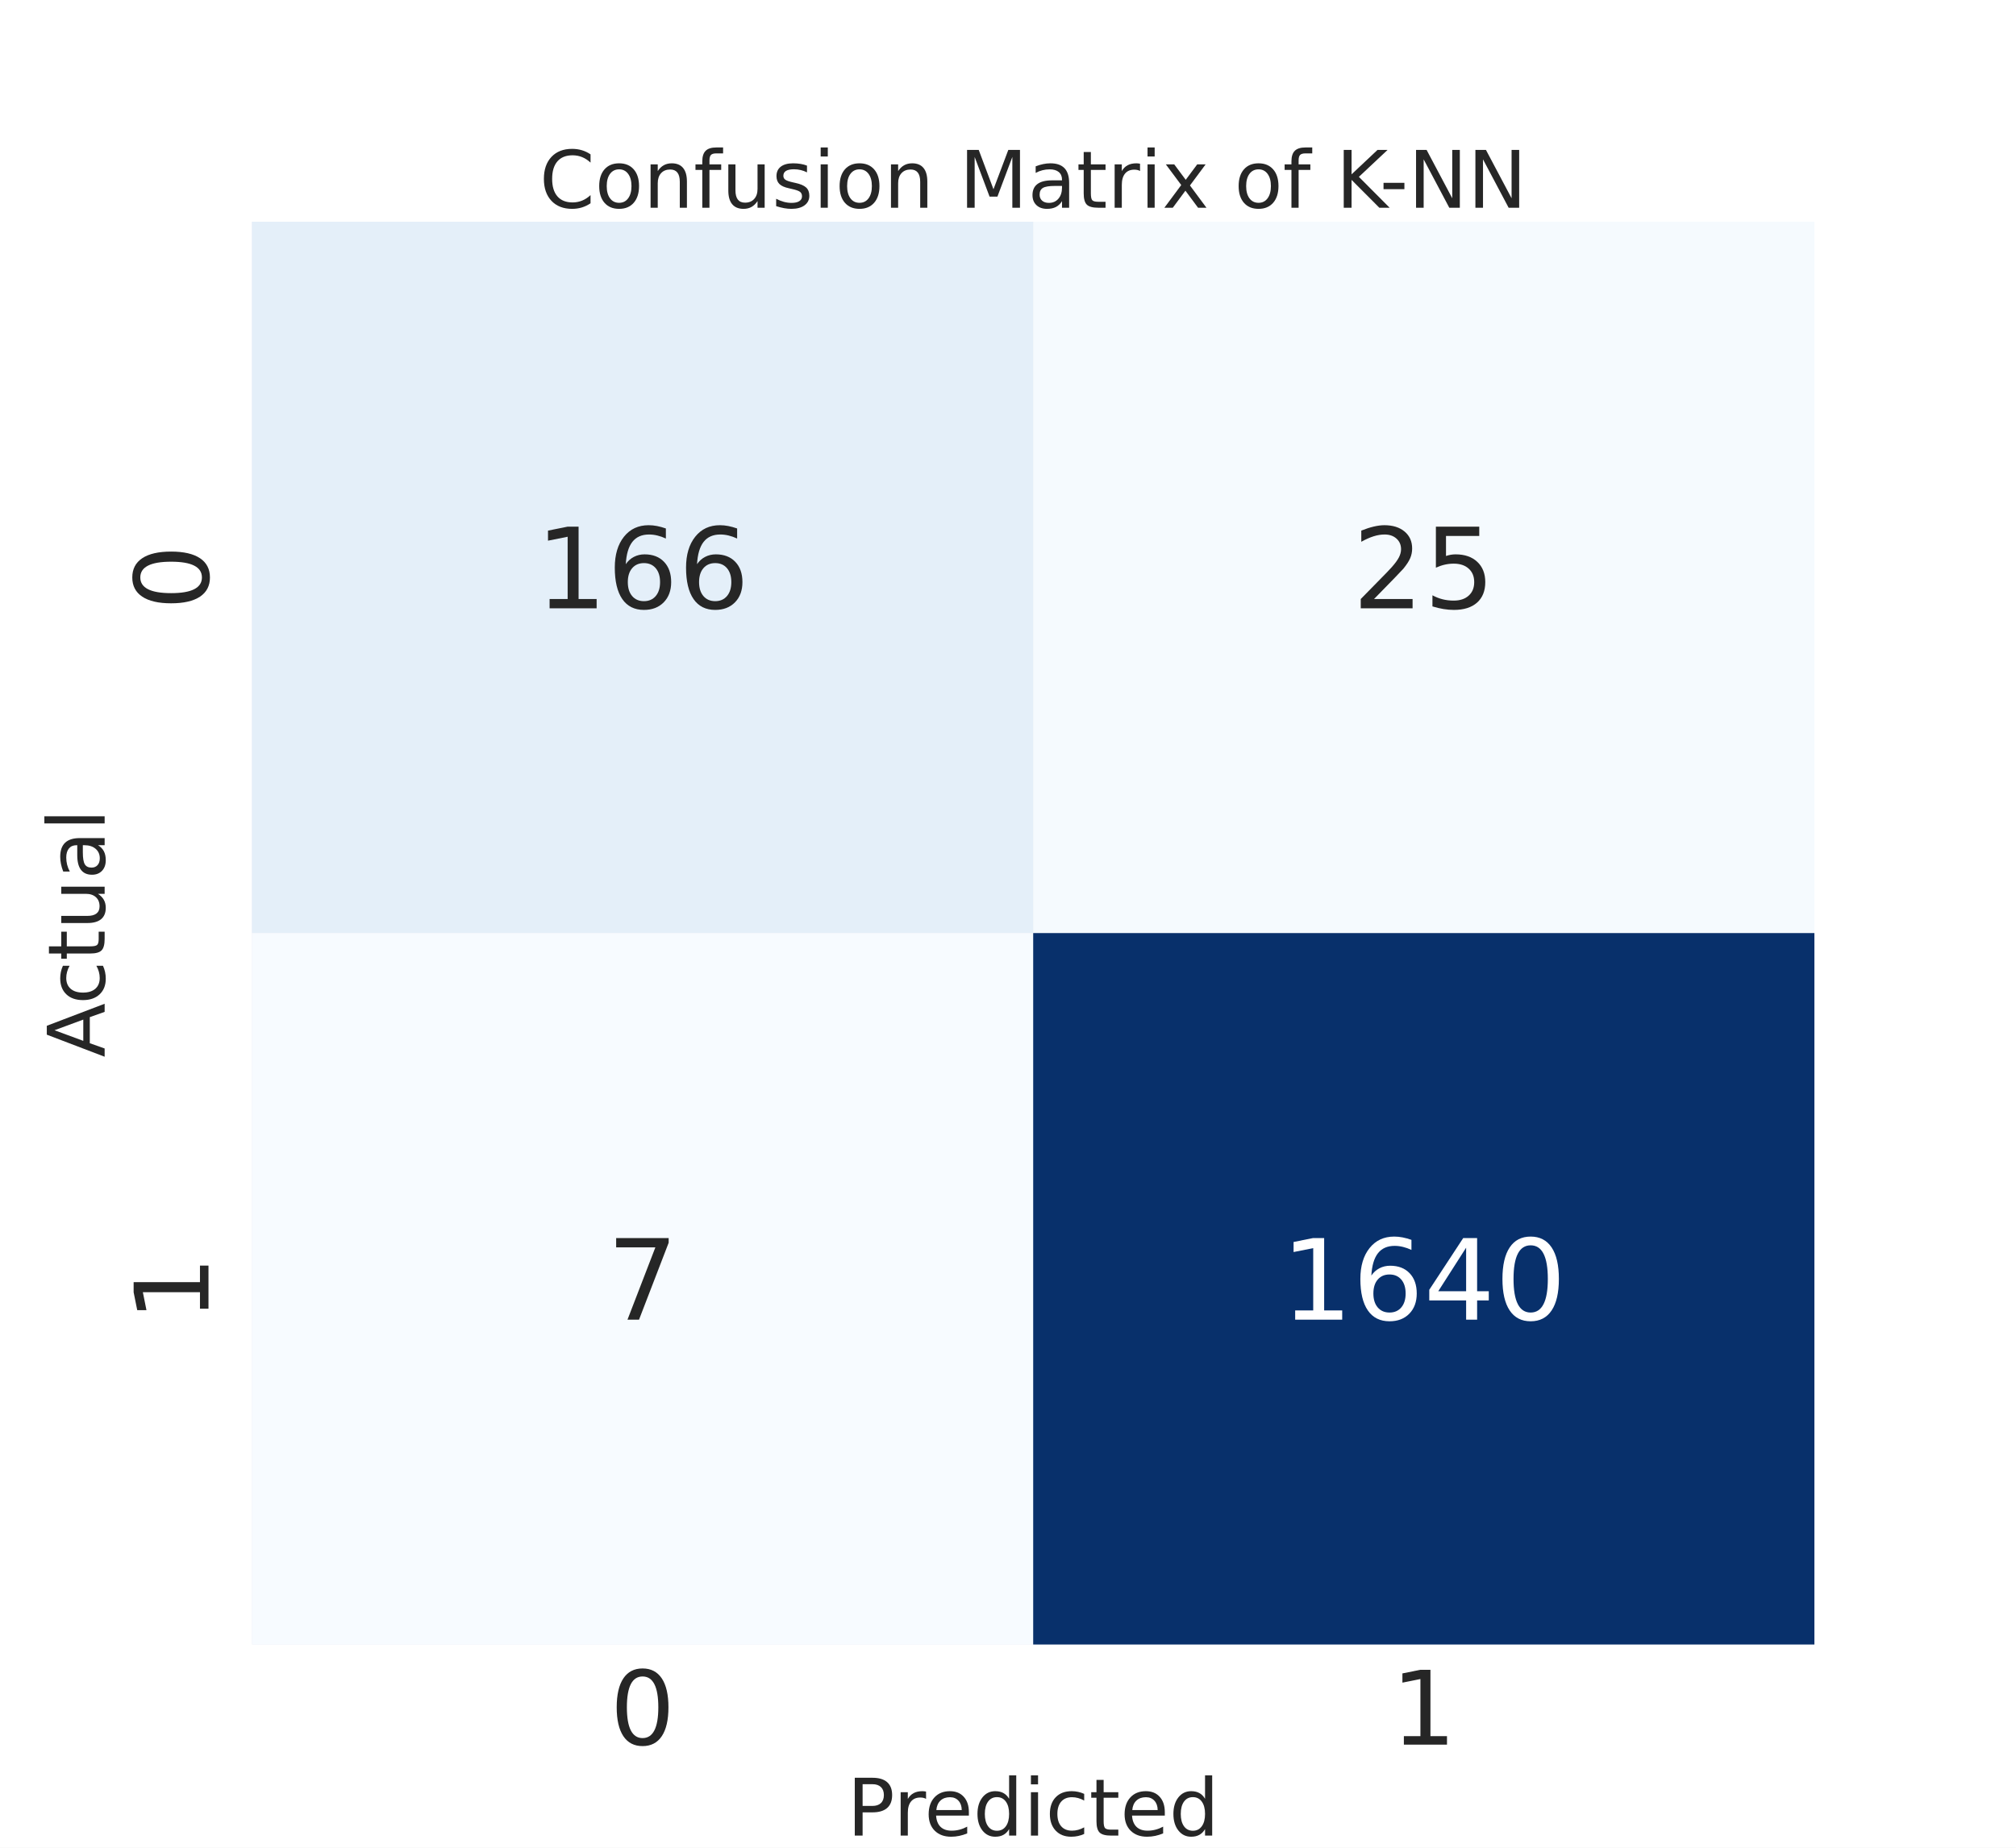
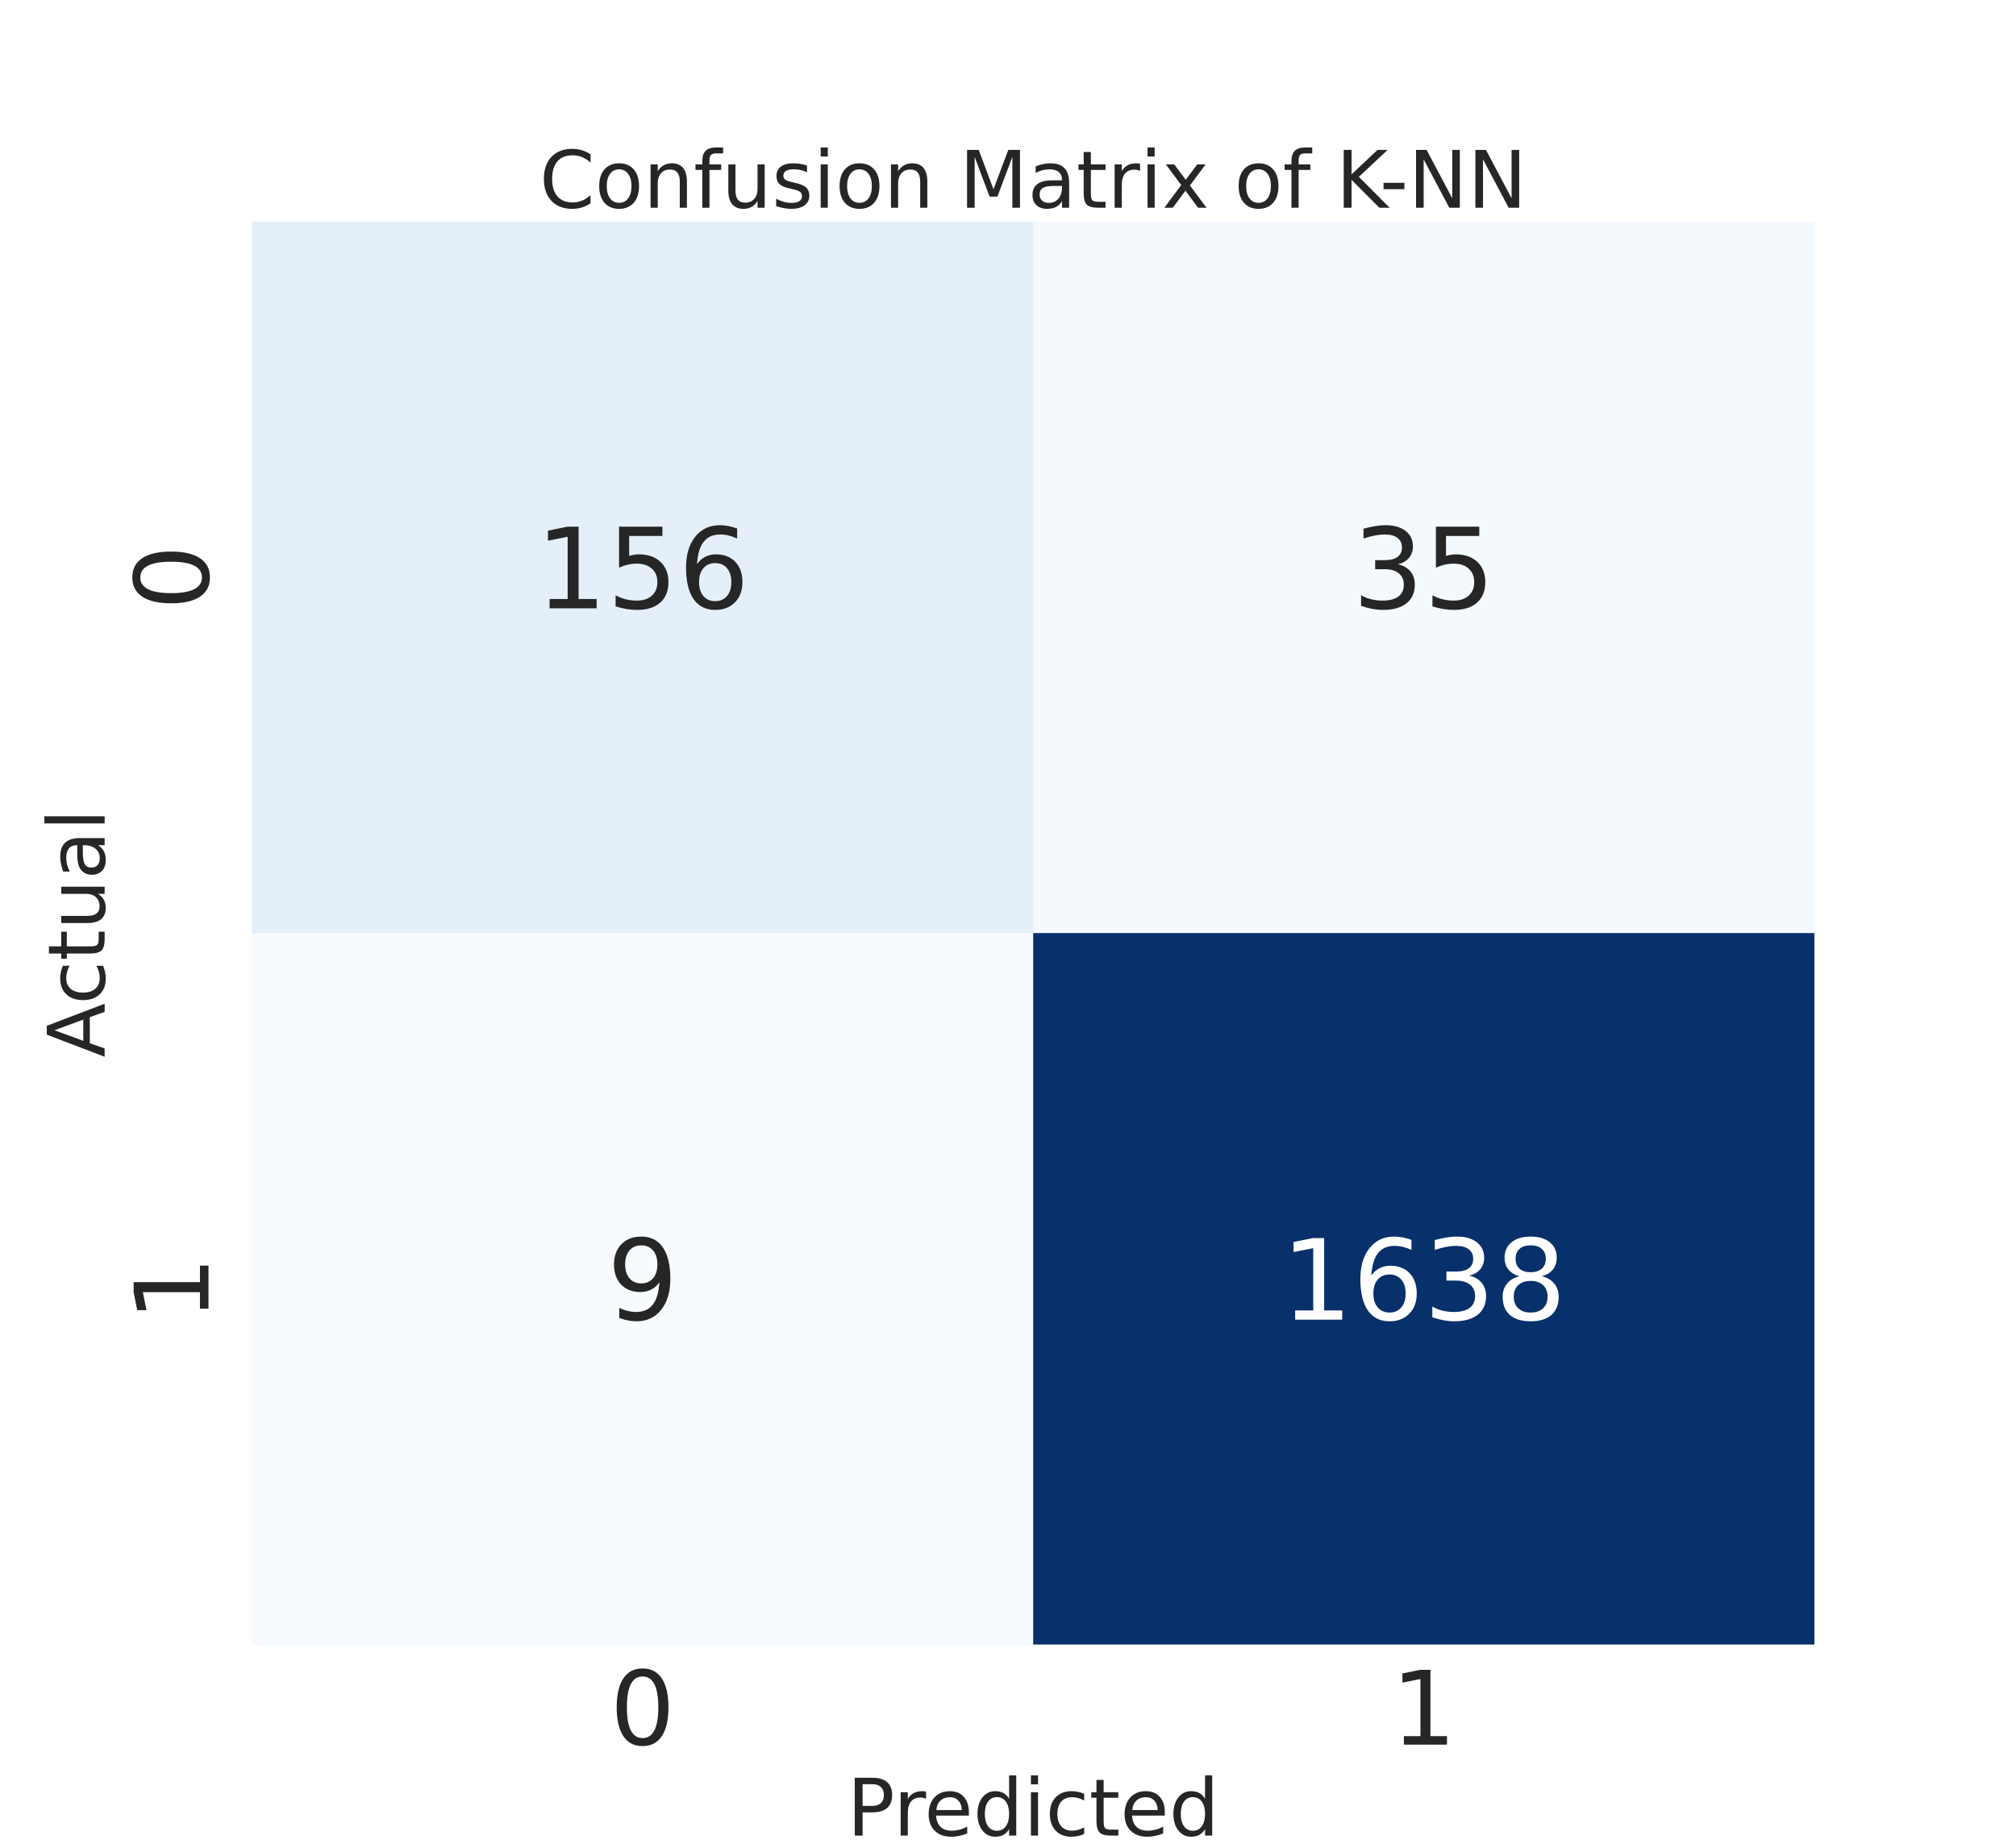
<svg xmlns="http://www.w3.org/2000/svg" xmlns:xlink="http://www.w3.org/1999/xlink" width="864pt" height="792pt" viewBox="0 0 864 792" version="1.1">
  <defs>
    <style type="text/css">*{stroke-linejoin: round; stroke-linecap: butt}</style>
  </defs>
  <g id="figure_1">
    <g id="patch_1">
      <path d="M 0 792  L 864 792  L 864 0  L 0 0  z " style="fill: #ffffff" />
    </g>
    <g id="axes_1">
      <g id="patch_2">
        <path d="M 108 704.88  L 777.6 704.88  L 777.6 95.04  L 108 95.04  z " style="fill: #eaeaf2" />
      </g>
      <g id="matplotlib.axis_1">
        <g id="xtick_1">
          <g id="text_1">
            <g style="fill: #262626" transform="translate(261.4025 747.8131) scale(0.44 -0.44)">
              <defs>
                <path id="DejaVuSans-30" d="M 2034 4250  Q 1547 4250 1301 3770  Q 1056 3291 1056 2328  Q 1056 1369 1301 889  Q 1547 409 2034 409  Q 2525 409 2770 889  Q 3016 1369 3016 2328  Q 3016 3291 2770 3770  Q 2525 4250 2034 4250  z M 2034 4750  Q 2819 4750 3233 4129  Q 3647 3509 3647 2328  Q 3647 1150 3233 529  Q 2819 -91 2034 -91  Q 1250 -91 836 529  Q 422 1150 422 2328  Q 422 3509 836 4129  Q 1250 4750 2034 4750  z " transform="scale(0.015625)" />
              </defs>
              <use xlink:href="#DejaVuSans-30" />
            </g>
          </g>
        </g>
        <g id="xtick_2">
          <g id="text_2">
            <g style="fill: #262626" transform="translate(596.2025 747.8131) scale(0.44 -0.44)">
              <defs>
                <path id="DejaVuSans-31" d="M 794 531  L 1825 531  L 1825 4091  L 703 3866  L 703 4441  L 1819 4666  L 2450 4666  L 2450 531  L 3481 531  L 3481 0  L 794 0  L 794 531  z " transform="scale(0.015625)" />
              </defs>
              <use xlink:href="#DejaVuSans-31" />
            </g>
          </g>
        </g>
        <g id="text_3">
          <g style="fill: #262626" transform="translate(363.0009 786.7984) scale(0.34 -0.34)">
            <defs>
              <path id="DejaVuSans-50" d="M 1259 4147  L 1259 2394  L 2053 2394  Q 2494 2394 2734 2622  Q 2975 2850 2975 3272  Q 2975 3691 2734 3919  Q 2494 4147 2053 4147  L 1259 4147  z M 628 4666  L 2053 4666  Q 2838 4666 3239 4311  Q 3641 3956 3641 3272  Q 3641 2581 3239 2228  Q 2838 1875 2053 1875  L 1259 1875  L 1259 0  L 628 0  L 628 4666  z " transform="scale(0.015625)" />
              <path id="DejaVuSans-72" d="M 2631 2963  Q 2534 3019 2420 3045  Q 2306 3072 2169 3072  Q 1681 3072 1420 2755  Q 1159 2438 1159 1844  L 1159 0  L 581 0  L 581 3500  L 1159 3500  L 1159 2956  Q 1341 3275 1631 3429  Q 1922 3584 2338 3584  Q 2397 3584 2469 3576  Q 2541 3569 2628 3553  L 2631 2963  z " transform="scale(0.015625)" />
              <path id="DejaVuSans-65" d="M 3597 1894  L 3597 1613  L 953 1613  Q 991 1019 1311 708  Q 1631 397 2203 397  Q 2534 397 2845 478  Q 3156 559 3463 722  L 3463 178  Q 3153 47 2828 -22  Q 2503 -91 2169 -91  Q 1331 -91 842 396  Q 353 884 353 1716  Q 353 2575 817 3079  Q 1281 3584 2069 3584  Q 2775 3584 3186 3129  Q 3597 2675 3597 1894  z M 3022 2063  Q 3016 2534 2758 2815  Q 2500 3097 2075 3097  Q 1594 3097 1305 2825  Q 1016 2553 972 2059  L 3022 2063  z " transform="scale(0.015625)" />
              <path id="DejaVuSans-64" d="M 2906 2969  L 2906 4863  L 3481 4863  L 3481 0  L 2906 0  L 2906 525  Q 2725 213 2448 61  Q 2172 -91 1784 -91  Q 1150 -91 751 415  Q 353 922 353 1747  Q 353 2572 751 3078  Q 1150 3584 1784 3584  Q 2172 3584 2448 3432  Q 2725 3281 2906 2969  z M 947 1747  Q 947 1113 1208 752  Q 1469 391 1925 391  Q 2381 391 2643 752  Q 2906 1113 2906 1747  Q 2906 2381 2643 2742  Q 2381 3103 1925 3103  Q 1469 3103 1208 2742  Q 947 2381 947 1747  z " transform="scale(0.015625)" />
              <path id="DejaVuSans-69" d="M 603 3500  L 1178 3500  L 1178 0  L 603 0  L 603 3500  z M 603 4863  L 1178 4863  L 1178 4134  L 603 4134  L 603 4863  z " transform="scale(0.015625)" />
              <path id="DejaVuSans-63" d="M 3122 3366  L 3122 2828  Q 2878 2963 2633 3030  Q 2388 3097 2138 3097  Q 1578 3097 1268 2742  Q 959 2388 959 1747  Q 959 1106 1268 751  Q 1578 397 2138 397  Q 2388 397 2633 464  Q 2878 531 3122 666  L 3122 134  Q 2881 22 2623 -34  Q 2366 -91 2075 -91  Q 1284 -91 818 406  Q 353 903 353 1747  Q 353 2603 823 3093  Q 1294 3584 2113 3584  Q 2378 3584 2631 3529  Q 2884 3475 3122 3366  z " transform="scale(0.015625)" />
              <path id="DejaVuSans-74" d="M 1172 4494  L 1172 3500  L 2356 3500  L 2356 3053  L 1172 3053  L 1172 1153  Q 1172 725 1289 603  Q 1406 481 1766 481  L 2356 481  L 2356 0  L 1766 0  Q 1100 0 847 248  Q 594 497 594 1153  L 594 3053  L 172 3053  L 172 3500  L 594 3500  L 594 4494  L 1172 4494  z " transform="scale(0.015625)" />
            </defs>
            <use xlink:href="#DejaVuSans-50" />
            <use xlink:href="#DejaVuSans-72" x="58.553" />
            <use xlink:href="#DejaVuSans-65" x="97.416" />
            <use xlink:href="#DejaVuSans-64" x="158.939" />
            <use xlink:href="#DejaVuSans-69" x="222.416" />
            <use xlink:href="#DejaVuSans-63" x="250.199" />
            <use xlink:href="#DejaVuSans-74" x="305.18" />
            <use xlink:href="#DejaVuSans-65" x="344.389" />
            <use xlink:href="#DejaVuSans-64" x="405.912" />
          </g>
        </g>
      </g>
      <g id="matplotlib.axis_2">
        <g id="ytick_1">
          <g id="text_4">
            <g style="fill: #262626" transform="translate(89.34937 261.4975) rotate(-90) scale(0.44 -0.44)">
              <use xlink:href="#DejaVuSans-30" />
            </g>
          </g>
        </g>
        <g id="ytick_2">
          <g id="text_5">
            <g style="fill: #262626" transform="translate(89.34937 566.4175) rotate(-90) scale(0.44 -0.44)">
              <use xlink:href="#DejaVuSans-31" />
            </g>
          </g>
        </g>
        <g id="text_6">
          <g style="fill: #262626" transform="translate(44.84531 453.2178) rotate(-90) scale(0.34 -0.34)">
            <defs>
              <path id="DejaVuSans-41" d="M 2188 4044  L 1331 1722  L 3047 1722  L 2188 4044  z M 1831 4666  L 2547 4666  L 4325 0  L 3669 0  L 3244 1197  L 1141 1197  L 716 0  L 50 0  L 1831 4666  z " transform="scale(0.015625)" />
              <path id="DejaVuSans-75" d="M 544 1381  L 544 3500  L 1119 3500  L 1119 1403  Q 1119 906 1312 657  Q 1506 409 1894 409  Q 2359 409 2629 706  Q 2900 1003 2900 1516  L 2900 3500  L 3475 3500  L 3475 0  L 2900 0  L 2900 538  Q 2691 219 2414 64  Q 2138 -91 1772 -91  Q 1169 -91 856 284  Q 544 659 544 1381  z M 1991 3584  L 1991 3584  z " transform="scale(0.015625)" />
              <path id="DejaVuSans-61" d="M 2194 1759  Q 1497 1759 1228 1600  Q 959 1441 959 1056  Q 959 750 1161 570  Q 1363 391 1709 391  Q 2188 391 2477 730  Q 2766 1069 2766 1631  L 2766 1759  L 2194 1759  z M 3341 1997  L 3341 0  L 2766 0  L 2766 531  Q 2569 213 2275 61  Q 1981 -91 1556 -91  Q 1019 -91 701 211  Q 384 513 384 1019  Q 384 1609 779 1909  Q 1175 2209 1959 2209  L 2766 2209  L 2766 2266  Q 2766 2663 2505 2880  Q 2244 3097 1772 3097  Q 1472 3097 1187 3025  Q 903 2953 641 2809  L 641 3341  Q 956 3463 1253 3523  Q 1550 3584 1831 3584  Q 2591 3584 2966 3190  Q 3341 2797 3341 1997  z " transform="scale(0.015625)" />
              <path id="DejaVuSans-6c" d="M 603 4863  L 1178 4863  L 1178 0  L 603 0  L 603 4863  z " transform="scale(0.015625)" />
            </defs>
            <use xlink:href="#DejaVuSans-41" />
            <use xlink:href="#DejaVuSans-63" x="66.658" />
            <use xlink:href="#DejaVuSans-74" x="121.639" />
            <use xlink:href="#DejaVuSans-75" x="160.848" />
            <use xlink:href="#DejaVuSans-61" x="224.227" />
            <use xlink:href="#DejaVuSans-6c" x="285.506" />
          </g>
        </g>
      </g>
      <g id="QuadMesh_1">
-         <path d="M 108 95.04  L 442.8 95.04  L 442.8 399.96  L 108 399.96  L 108 95.04  " clip-path="url(#p861083e1c8)" style="fill: #e4eff9" />
-         <path d="M 442.8 95.04  L 777.6 95.04  L 777.6 399.96  L 442.8 399.96  L 442.8 95.04  " clip-path="url(#p861083e1c8)" style="fill: #f5fafe" />
-         <path d="M 108 399.96  L 442.8 399.96  L 442.8 704.88  L 108 704.88  L 108 399.96  " clip-path="url(#p861083e1c8)" style="fill: #f7fbff" />
-         <path d="M 442.8 399.96  L 777.6 399.96  L 777.6 704.88  L 442.8 704.88  L 442.8 399.96  " clip-path="url(#p861083e1c8)" style="fill: #08306b" />
+         <path d="M 108 95.04  L 442.8 95.04  L 442.8 399.96  L 108 399.96  L 108 95.04  " clip-path="url(#p45133276d0)" style="fill: #e5eff9" />
+         <path d="M 442.8 95.04  L 777.6 95.04  L 777.6 399.96  L 442.8 399.96  L 442.8 95.04  " clip-path="url(#p45133276d0)" style="fill: #f4f9fe" />
+         <path d="M 108 399.96  L 442.8 399.96  L 442.8 704.88  L 108 704.88  L 108 399.96  " clip-path="url(#p45133276d0)" style="fill: #f7fbff" />
+         <path d="M 442.8 399.96  L 777.6 399.96  L 777.6 704.88  L 442.8 704.88  L 442.8 399.96  " clip-path="url(#p45133276d0)" style="fill: #08306b" />
      </g>
      <g id="text_7">
        <g style="fill: #262626" transform="translate(229.59 260.745) scale(0.48 -0.48)">
          <defs>
+             <path id="DejaVuSans-35" d="M 691 4666  L 3169 4666  L 3169 4134  L 1269 4134  L 1269 2991  Q 1406 3038 1543 3061  Q 1681 3084 1819 3084  Q 2600 3084 3056 2656  Q 3513 2228 3513 1497  Q 3513 744 3044 326  Q 2575 -91 1722 -91  Q 1428 -91 1123 -41  Q 819 9 494 109  L 494 744  Q 775 591 1075 516  Q 1375 441 1709 441  Q 2250 441 2565 725  Q 2881 1009 2881 1497  Q 2881 1984 2565 2268  Q 2250 2553 1709 2553  Q 1456 2553 1204 2497  Q 953 2441 691 2322  L 691 4666  z " transform="scale(0.015625)" />
            <path id="DejaVuSans-36" d="M 2113 2584  Q 1688 2584 1439 2293  Q 1191 2003 1191 1497  Q 1191 994 1439 701  Q 1688 409 2113 409  Q 2538 409 2786 701  Q 3034 994 3034 1497  Q 3034 2003 2786 2293  Q 2538 2584 2113 2584  z M 3366 4563  L 3366 3988  Q 3128 4100 2886 4159  Q 2644 4219 2406 4219  Q 1781 4219 1451 3797  Q 1122 3375 1075 2522  Q 1259 2794 1537 2939  Q 1816 3084 2150 3084  Q 2853 3084 3261 2657  Q 3669 2231 3669 1497  Q 3669 778 3244 343  Q 2819 -91 2113 -91  Q 1303 -91 875 529  Q 447 1150 447 2328  Q 447 3434 972 4092  Q 1497 4750 2381 4750  Q 2619 4750 2861 4703  Q 3103 4656 3366 4563  z " transform="scale(0.015625)" />
          </defs>
          <use xlink:href="#DejaVuSans-31" />
-           <use xlink:href="#DejaVuSans-36" x="63.623" />
+           <use xlink:href="#DejaVuSans-35" x="63.623" />
          <use xlink:href="#DejaVuSans-36" x="127.246" />
        </g>
      </g>
      <g id="text_8">
        <g style="fill: #262626" transform="translate(579.66 260.745) scale(0.48 -0.48)">
          <defs>
-             <path id="DejaVuSans-32" d="M 1228 531  L 3431 531  L 3431 0  L 469 0  L 469 531  Q 828 903 1448 1529  Q 2069 2156 2228 2338  Q 2531 2678 2651 2914  Q 2772 3150 2772 3378  Q 2772 3750 2511 3984  Q 2250 4219 1831 4219  Q 1534 4219 1204 4116  Q 875 4013 500 3803  L 500 4441  Q 881 4594 1212 4672  Q 1544 4750 1819 4750  Q 2544 4750 2975 4387  Q 3406 4025 3406 3419  Q 3406 3131 3298 2873  Q 3191 2616 2906 2266  Q 2828 2175 2409 1742  Q 1991 1309 1228 531  z " transform="scale(0.015625)" />
-             <path id="DejaVuSans-35" d="M 691 4666  L 3169 4666  L 3169 4134  L 1269 4134  L 1269 2991  Q 1406 3038 1543 3061  Q 1681 3084 1819 3084  Q 2600 3084 3056 2656  Q 3513 2228 3513 1497  Q 3513 744 3044 326  Q 2575 -91 1722 -91  Q 1428 -91 1123 -41  Q 819 9 494 109  L 494 744  Q 775 591 1075 516  Q 1375 441 1709 441  Q 2250 441 2565 725  Q 2881 1009 2881 1497  Q 2881 1984 2565 2268  Q 2250 2553 1709 2553  Q 1456 2553 1204 2497  Q 953 2441 691 2322  L 691 4666  z " transform="scale(0.015625)" />
+             <path id="DejaVuSans-33" d="M 2597 2516  Q 3050 2419 3304 2112  Q 3559 1806 3559 1356  Q 3559 666 3084 287  Q 2609 -91 1734 -91  Q 1441 -91 1130 -33  Q 819 25 488 141  L 488 750  Q 750 597 1062 519  Q 1375 441 1716 441  Q 2309 441 2620 675  Q 2931 909 2931 1356  Q 2931 1769 2642 2001  Q 2353 2234 1838 2234  L 1294 2234  L 1294 2753  L 1863 2753  Q 2328 2753 2575 2939  Q 2822 3125 2822 3475  Q 2822 3834 2567 4026  Q 2313 4219 1838 4219  Q 1578 4219 1281 4162  Q 984 4106 628 3988  L 628 4550  Q 988 4650 1302 4700  Q 1616 4750 1894 4750  Q 2613 4750 3031 4423  Q 3450 4097 3450 3541  Q 3450 3153 3228 2886  Q 3006 2619 2597 2516  z " transform="scale(0.015625)" />
          </defs>
-           <use xlink:href="#DejaVuSans-32" />
+           <use xlink:href="#DejaVuSans-33" />
          <use xlink:href="#DejaVuSans-35" x="63.623" />
        </g>
      </g>
      <g id="text_9">
        <g style="fill: #262626" transform="translate(260.13 565.665) scale(0.48 -0.48)">
          <defs>
-             <path id="DejaVuSans-37" d="M 525 4666  L 3525 4666  L 3525 4397  L 1831 0  L 1172 0  L 2766 4134  L 525 4134  L 525 4666  z " transform="scale(0.015625)" />
+             <path id="DejaVuSans-39" d="M 703 97  L 703 672  Q 941 559 1184 500  Q 1428 441 1663 441  Q 2288 441 2617 861  Q 2947 1281 2994 2138  Q 2813 1869 2534 1725  Q 2256 1581 1919 1581  Q 1219 1581 811 2004  Q 403 2428 403 3163  Q 403 3881 828 4315  Q 1253 4750 1959 4750  Q 2769 4750 3195 4129  Q 3622 3509 3622 2328  Q 3622 1225 3098 567  Q 2575 -91 1691 -91  Q 1453 -91 1209 -44  Q 966 3 703 97  z M 1959 2075  Q 2384 2075 2632 2365  Q 2881 2656 2881 3163  Q 2881 3666 2632 3958  Q 2384 4250 1959 4250  Q 1534 4250 1286 3958  Q 1038 3666 1038 3163  Q 1038 2656 1286 2365  Q 1534 2075 1959 2075  z " transform="scale(0.015625)" />
          </defs>
-           <use xlink:href="#DejaVuSans-37" />
+           <use xlink:href="#DejaVuSans-39" />
        </g>
      </g>
      <g id="text_10">
        <g style="fill: #ffffff" transform="translate(549.12 565.665) scale(0.48 -0.48)">
          <defs>
-             <path id="DejaVuSans-34" d="M 2419 4116  L 825 1625  L 2419 1625  L 2419 4116  z M 2253 4666  L 3047 4666  L 3047 1625  L 3713 1625  L 3713 1100  L 3047 1100  L 3047 0  L 2419 0  L 2419 1100  L 313 1100  L 313 1709  L 2253 4666  z " transform="scale(0.015625)" />
+             <path id="DejaVuSans-38" d="M 2034 2216  Q 1584 2216 1326 1975  Q 1069 1734 1069 1313  Q 1069 891 1326 650  Q 1584 409 2034 409  Q 2484 409 2743 651  Q 3003 894 3003 1313  Q 3003 1734 2745 1975  Q 2488 2216 2034 2216  z M 1403 2484  Q 997 2584 770 2862  Q 544 3141 544 3541  Q 544 4100 942 4425  Q 1341 4750 2034 4750  Q 2731 4750 3128 4425  Q 3525 4100 3525 3541  Q 3525 3141 3298 2862  Q 3072 2584 2669 2484  Q 3125 2378 3379 2068  Q 3634 1759 3634 1313  Q 3634 634 3220 271  Q 2806 -91 2034 -91  Q 1263 -91 848 271  Q 434 634 434 1313  Q 434 1759 690 2068  Q 947 2378 1403 2484  z M 1172 3481  Q 1172 3119 1398 2916  Q 1625 2713 2034 2713  Q 2441 2713 2670 2916  Q 2900 3119 2900 3481  Q 2900 3844 2670 4047  Q 2441 4250 2034 4250  Q 1625 4250 1398 4047  Q 1172 3844 1172 3481  z " transform="scale(0.015625)" />
          </defs>
          <use xlink:href="#DejaVuSans-31" />
          <use xlink:href="#DejaVuSans-36" x="63.623" />
-           <use xlink:href="#DejaVuSans-34" x="127.246" />
-           <use xlink:href="#DejaVuSans-30" x="190.869" />
+           <use xlink:href="#DejaVuSans-33" x="127.246" />
+           <use xlink:href="#DejaVuSans-38" x="190.869" />
        </g>
      </g>
      <g id="text_11">
        <g style="fill: #262626" transform="translate(231.1898 89.04) scale(0.34 -0.34)">
          <defs>
            <path id="DejaVuSans-43" d="M 4122 4306  L 4122 3641  Q 3803 3938 3442 4084  Q 3081 4231 2675 4231  Q 1875 4231 1450 3742  Q 1025 3253 1025 2328  Q 1025 1406 1450 917  Q 1875 428 2675 428  Q 3081 428 3442 575  Q 3803 722 4122 1019  L 4122 359  Q 3791 134 3420 21  Q 3050 -91 2638 -91  Q 1578 -91 968 557  Q 359 1206 359 2328  Q 359 3453 968 4101  Q 1578 4750 2638 4750  Q 3056 4750 3426 4639  Q 3797 4528 4122 4306  z " transform="scale(0.015625)" />
            <path id="DejaVuSans-6f" d="M 1959 3097  Q 1497 3097 1228 2736  Q 959 2375 959 1747  Q 959 1119 1226 758  Q 1494 397 1959 397  Q 2419 397 2687 759  Q 2956 1122 2956 1747  Q 2956 2369 2687 2733  Q 2419 3097 1959 3097  z M 1959 3584  Q 2709 3584 3137 3096  Q 3566 2609 3566 1747  Q 3566 888 3137 398  Q 2709 -91 1959 -91  Q 1206 -91 779 398  Q 353 888 353 1747  Q 353 2609 779 3096  Q 1206 3584 1959 3584  z " transform="scale(0.015625)" />
            <path id="DejaVuSans-6e" d="M 3513 2113  L 3513 0  L 2938 0  L 2938 2094  Q 2938 2591 2744 2837  Q 2550 3084 2163 3084  Q 1697 3084 1428 2787  Q 1159 2491 1159 1978  L 1159 0  L 581 0  L 581 3500  L 1159 3500  L 1159 2956  Q 1366 3272 1645 3428  Q 1925 3584 2291 3584  Q 2894 3584 3203 3211  Q 3513 2838 3513 2113  z " transform="scale(0.015625)" />
            <path id="DejaVuSans-66" d="M 2375 4863  L 2375 4384  L 1825 4384  Q 1516 4384 1395 4259  Q 1275 4134 1275 3809  L 1275 3500  L 2222 3500  L 2222 3053  L 1275 3053  L 1275 0  L 697 0  L 697 3053  L 147 3053  L 147 3500  L 697 3500  L 697 3744  Q 697 4328 969 4595  Q 1241 4863 1831 4863  L 2375 4863  z " transform="scale(0.015625)" />
            <path id="DejaVuSans-73" d="M 2834 3397  L 2834 2853  Q 2591 2978 2328 3040  Q 2066 3103 1784 3103  Q 1356 3103 1142 2972  Q 928 2841 928 2578  Q 928 2378 1081 2264  Q 1234 2150 1697 2047  L 1894 2003  Q 2506 1872 2764 1633  Q 3022 1394 3022 966  Q 3022 478 2636 193  Q 2250 -91 1575 -91  Q 1294 -91 989 -36  Q 684 19 347 128  L 347 722  Q 666 556 975 473  Q 1284 391 1588 391  Q 1994 391 2212 530  Q 2431 669 2431 922  Q 2431 1156 2273 1281  Q 2116 1406 1581 1522  L 1381 1569  Q 847 1681 609 1914  Q 372 2147 372 2553  Q 372 3047 722 3315  Q 1072 3584 1716 3584  Q 2034 3584 2315 3537  Q 2597 3491 2834 3397  z " transform="scale(0.015625)" />
            <path id="DejaVuSans-20" transform="scale(0.015625)" />
            <path id="DejaVuSans-4d" d="M 628 4666  L 1569 4666  L 2759 1491  L 3956 4666  L 4897 4666  L 4897 0  L 4281 0  L 4281 4097  L 3078 897  L 2444 897  L 1241 4097  L 1241 0  L 628 0  L 628 4666  z " transform="scale(0.015625)" />
            <path id="DejaVuSans-78" d="M 3513 3500  L 2247 1797  L 3578 0  L 2900 0  L 1881 1375  L 863 0  L 184 0  L 1544 1831  L 300 3500  L 978 3500  L 1906 2253  L 2834 3500  L 3513 3500  z " transform="scale(0.015625)" />
            <path id="DejaVuSans-4b" d="M 628 4666  L 1259 4666  L 1259 2694  L 3353 4666  L 4166 4666  L 1850 2491  L 4331 0  L 3500 0  L 1259 2247  L 1259 0  L 628 0  L 628 4666  z " transform="scale(0.015625)" />
            <path id="DejaVuSans-2d" d="M 313 2009  L 1997 2009  L 1997 1497  L 313 1497  L 313 2009  z " transform="scale(0.015625)" />
            <path id="DejaVuSans-4e" d="M 628 4666  L 1478 4666  L 3547 763  L 3547 4666  L 4159 4666  L 4159 0  L 3309 0  L 1241 3903  L 1241 0  L 628 0  L 628 4666  z " transform="scale(0.015625)" />
          </defs>
          <use xlink:href="#DejaVuSans-43" />
          <use xlink:href="#DejaVuSans-6f" x="69.824" />
          <use xlink:href="#DejaVuSans-6e" x="131.006" />
          <use xlink:href="#DejaVuSans-66" x="194.385" />
          <use xlink:href="#DejaVuSans-75" x="229.59" />
          <use xlink:href="#DejaVuSans-73" x="292.969" />
          <use xlink:href="#DejaVuSans-69" x="345.068" />
          <use xlink:href="#DejaVuSans-6f" x="372.852" />
          <use xlink:href="#DejaVuSans-6e" x="434.033" />
          <use xlink:href="#DejaVuSans-20" x="497.412" />
          <use xlink:href="#DejaVuSans-4d" x="529.199" />
          <use xlink:href="#DejaVuSans-61" x="615.479" />
          <use xlink:href="#DejaVuSans-74" x="676.758" />
          <use xlink:href="#DejaVuSans-72" x="715.967" />
          <use xlink:href="#DejaVuSans-69" x="757.08" />
          <use xlink:href="#DejaVuSans-78" x="784.863" />
          <use xlink:href="#DejaVuSans-20" x="844.043" />
          <use xlink:href="#DejaVuSans-6f" x="875.83" />
          <use xlink:href="#DejaVuSans-66" x="937.012" />
          <use xlink:href="#DejaVuSans-20" x="972.217" />
          <use xlink:href="#DejaVuSans-4b" x="1004.004" />
          <use xlink:href="#DejaVuSans-2d" x="1059.08" />
          <use xlink:href="#DejaVuSans-4e" x="1095.164" />
          <use xlink:href="#DejaVuSans-4e" x="1169.969" />
        </g>
      </g>
    </g>
  </g>
  <defs>
-     <clipPath id="p861083e1c8">
+     <clipPath id="p45133276d0">
      <rect x="108" y="95.04" width="669.6" height="609.84" />
    </clipPath>
  </defs>
</svg>
